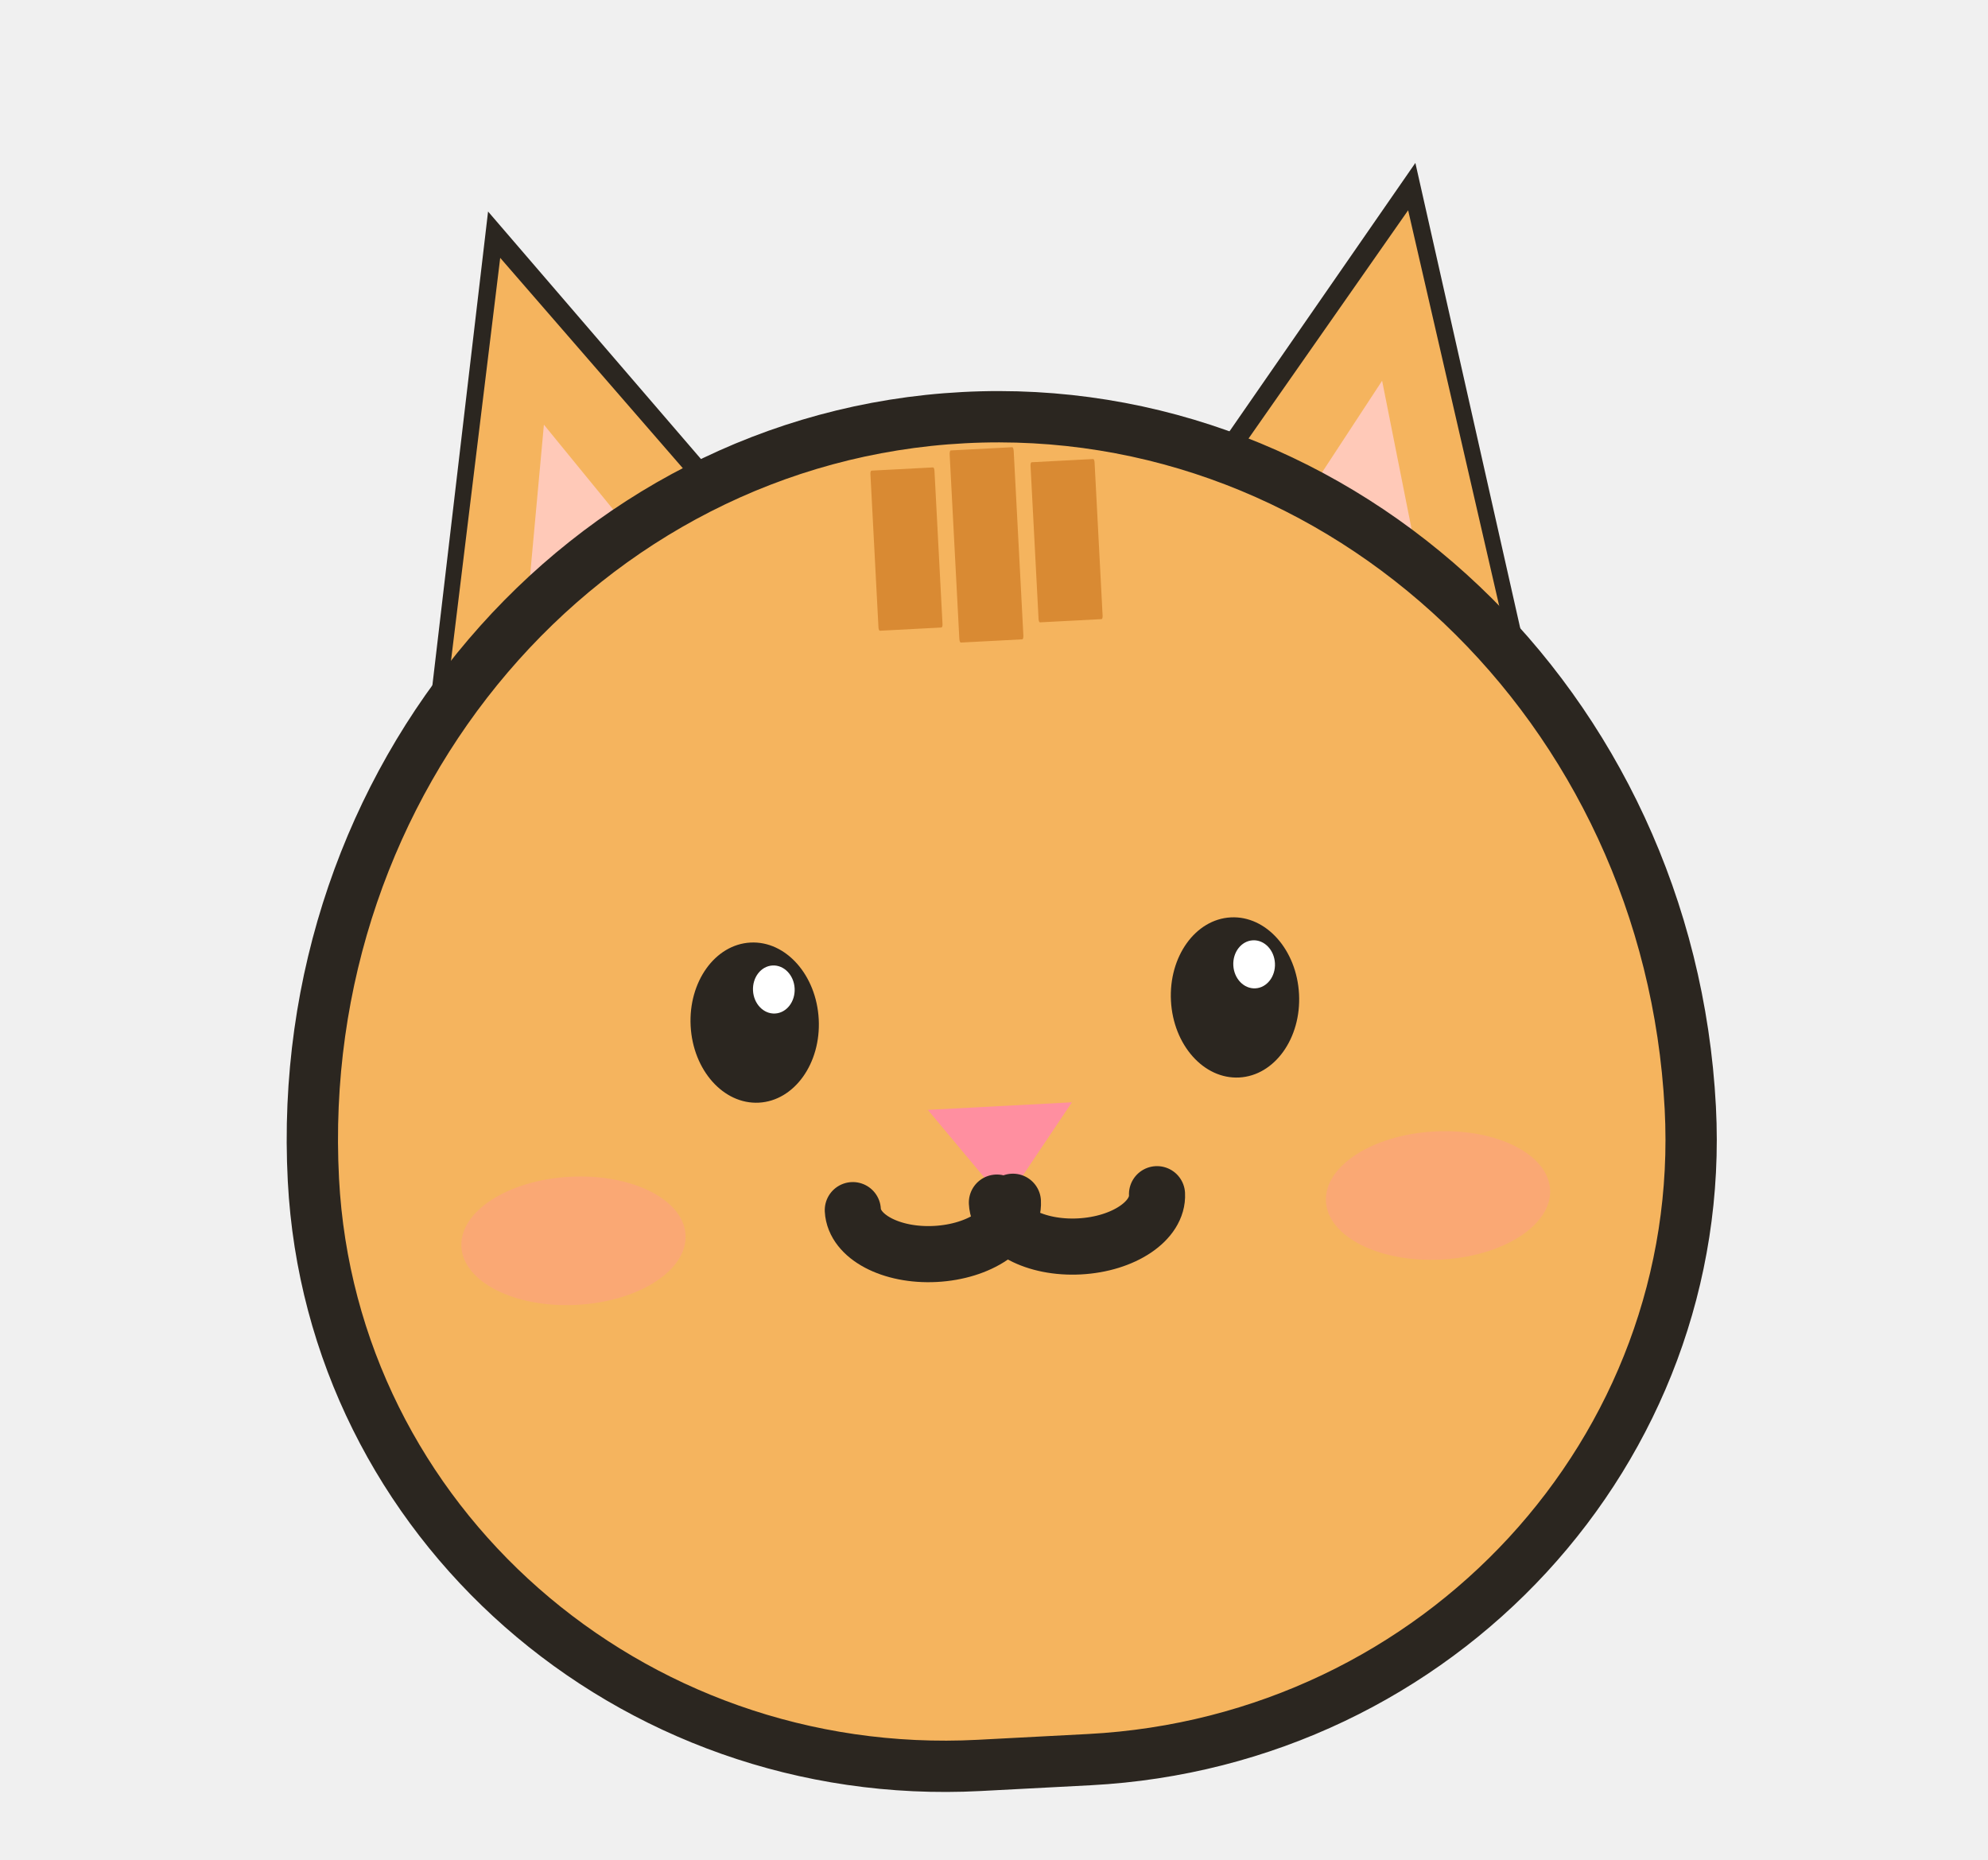
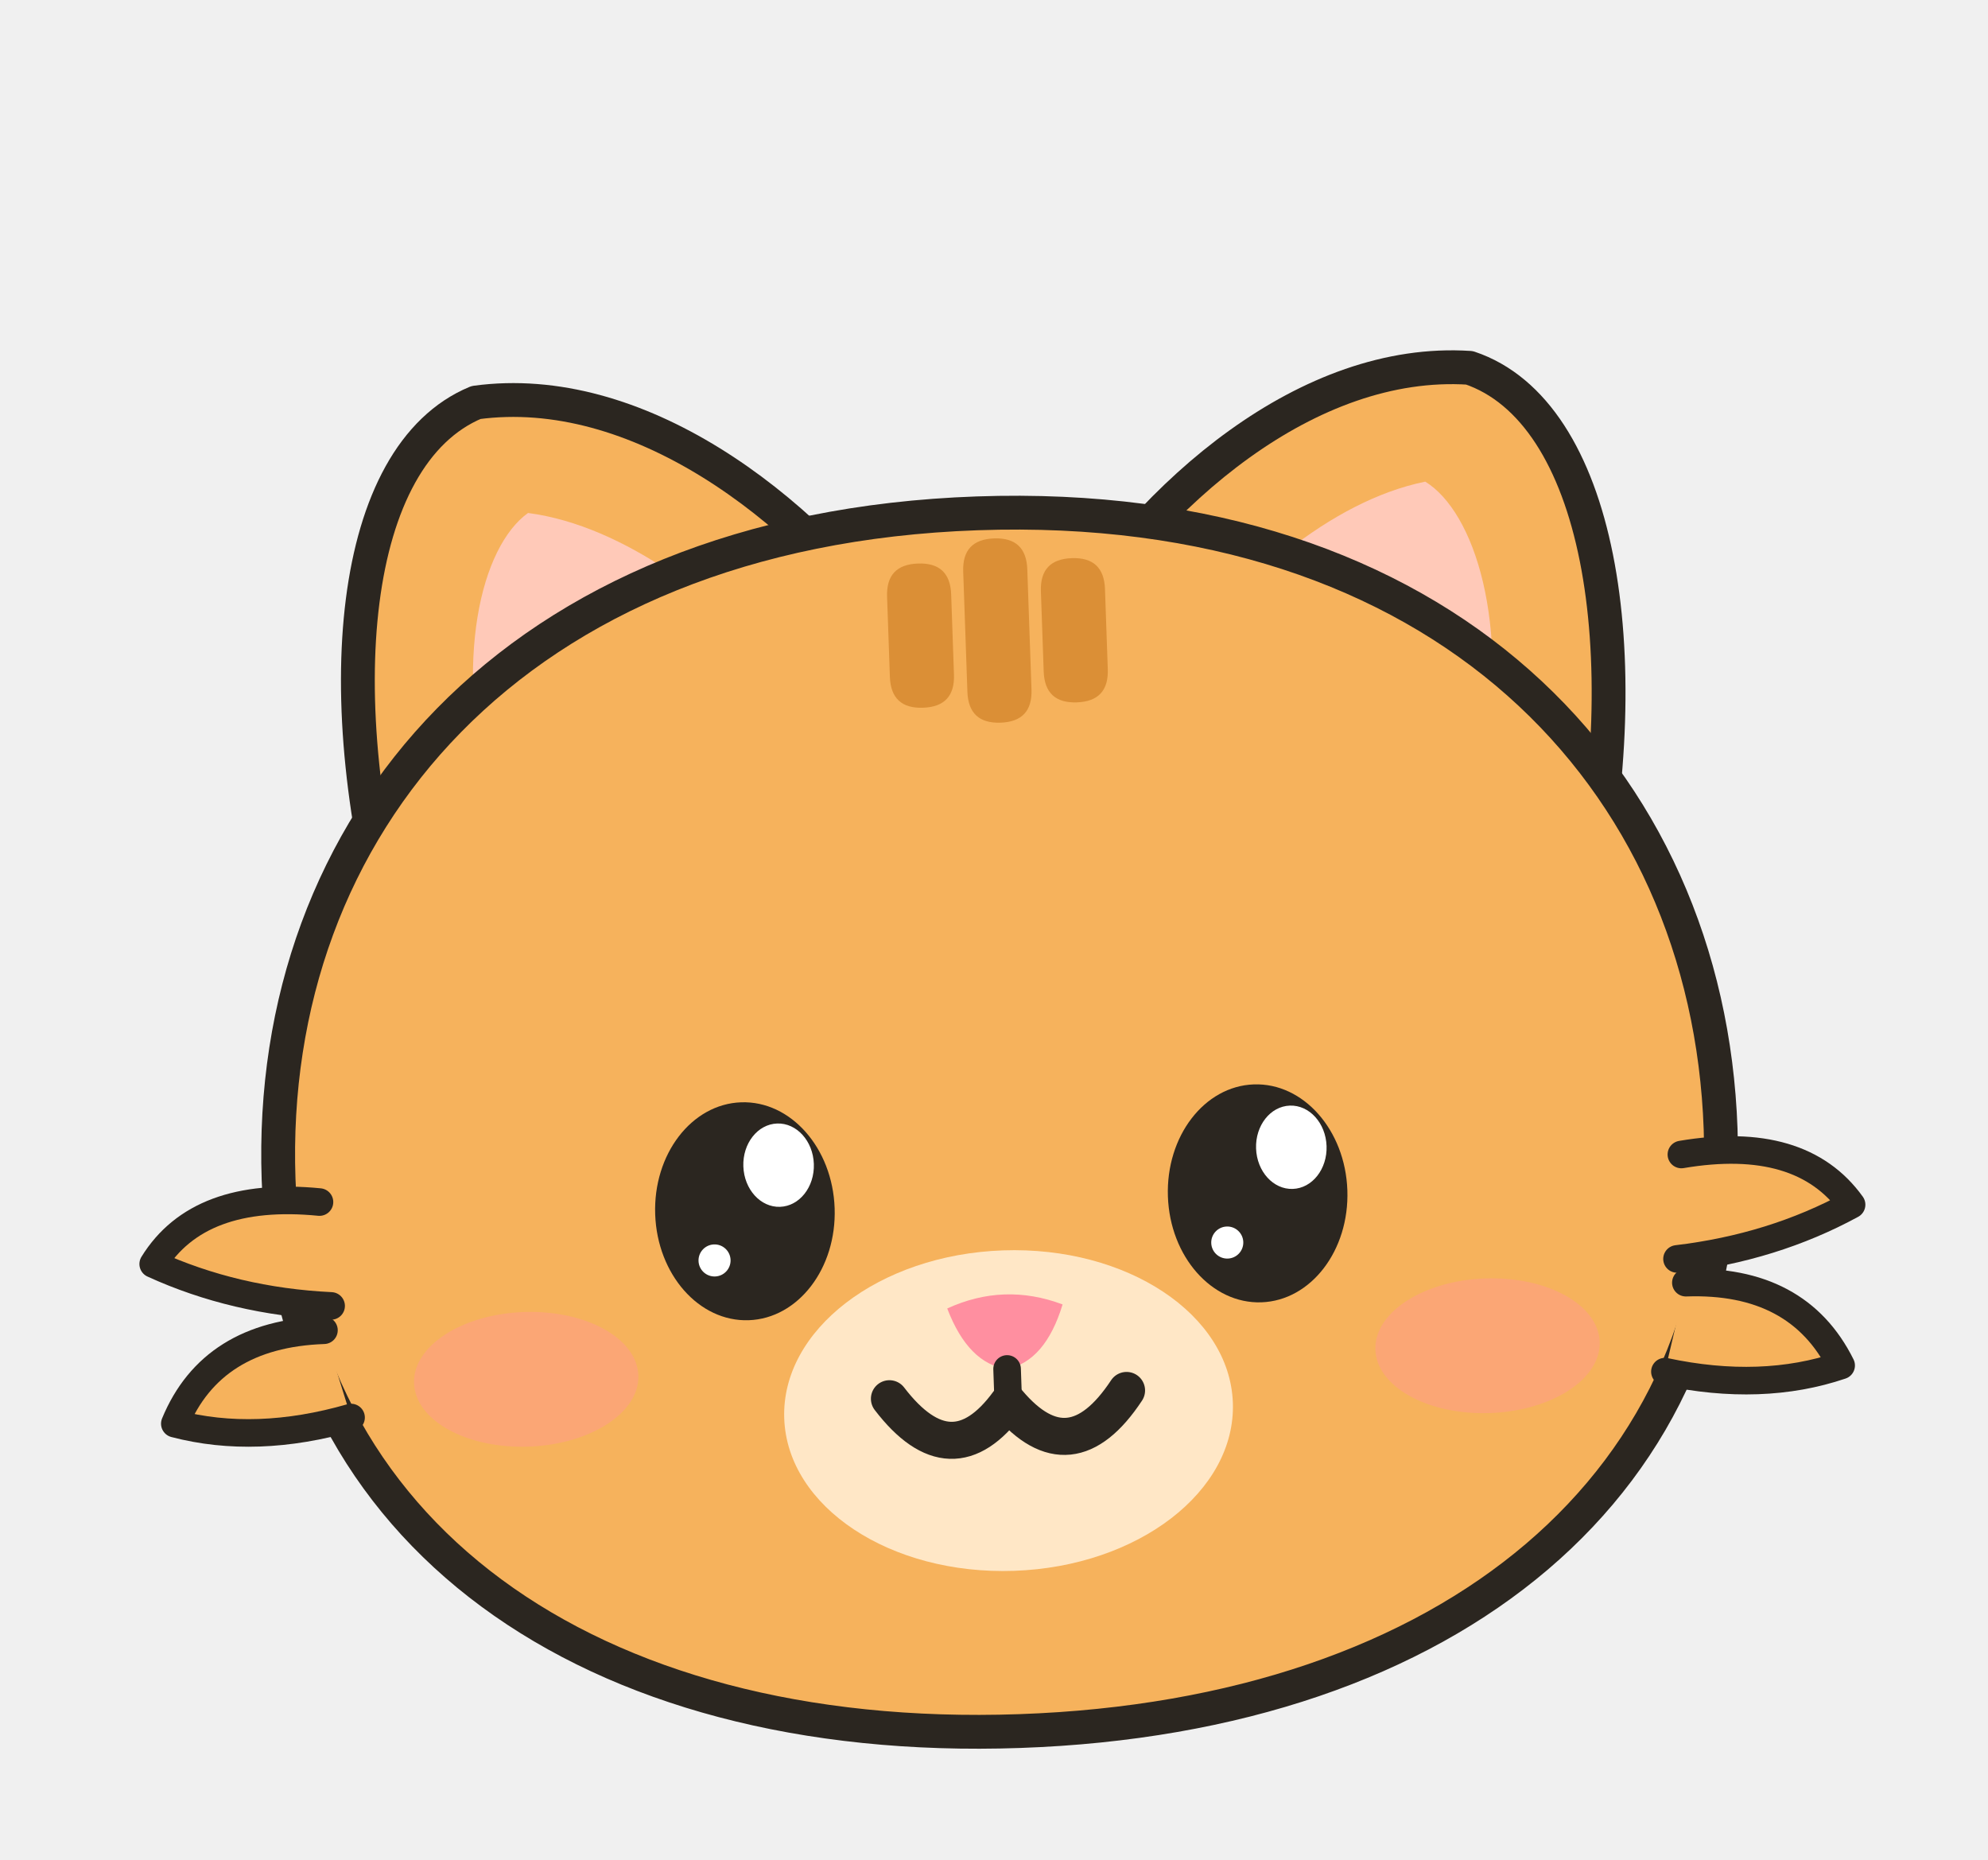
<svg xmlns="http://www.w3.org/2000/svg" viewBox="0 0 124 116" width="248" height="232">
  <g transform="translate(12 12)">
-     <g transform="rotate(-3 50 50)">
-       <path d="M26 -1L44 40L8 40Z" fill="#2B2620" transform="rotate(-14 26 19.5)" />
-       <path d="M26 2L42 38L10 38Z" fill="#F5B45E" transform="rotate(-14 26 20)" />
-       <path d="M26 12.8L33.36 30.8L18.64 30.8Z" fill="#FFC9B8" transform="rotate(-14 26 21.8)" />
-       <path d="M74 -1L92 40L56 40Z" fill="#2B2620" transform="rotate(14 74 19.5)" />
-       <path d="M74 2L90 38L58 38Z" fill="#F5B45E" transform="rotate(14 74 20)" />
-       <path d="M74 12.8L81.36 30.8L66.64 30.8Z" fill="#FFC9B8" transform="rotate(14 74 21.8)" />
-       <path d="M50 14H50A43 45.36 0 0 1 93 59.36V59.36A39.56 38.64 0 0 1 53.44 98H46.56A39.56 38.64 0 0 1 7 59.36V59.36A43 45.36 0 0 1 50 14Z" fill="#F5B45E" stroke="#2B2620" stroke-width="3.2" stroke-linejoin="round" />
-       <path d="M44.08 17H47.92A0.08 0.2 0 0 1 48 17.2V26.8A0.08 0.2 0 0 1 47.92 27H44.08A0.08 0.2 0 0 1 44 26.8V17.2A0.08 0.2 0 0 1 44.08 17Z" fill="#D98A33" />
-       <path d="M49.08 16H52.92A0.08 0.24 0 0 1 53 16.24V27.76A0.08 0.24 0 0 1 52.92 28H49.08A0.08 0.24 0 0 1 49 27.76V16.24A0.08 0.24 0 0 1 49.08 16Z" fill="#D98A33" />
-       <path d="M54.08 17H57.92A0.08 0.2 0 0 1 58 17.2V26.8A0.08 0.2 0 0 1 57.92 27H54.08A0.08 0.2 0 0 1 54 26.8V17.2A0.08 0.2 0 0 1 54.08 17Z" fill="#D98A33" />
-       <path d="M35 46H35A4 5 0 0 1 39 51V51A4 5 0 0 1 35 56H35A4 5 0 0 1 31 51V51A4 5 0 0 1 35 46Z" fill="#2B2620" />
-       <path d="M36.3 47.5H36.3A1.3 1.5 0 0 1 37.6 49V49A1.3 1.5 0 0 1 36.3 50.5H36.3A1.3 1.5 0 0 1 35 49V49A1.3 1.5 0 0 1 36.3 47.5Z" fill="#fff" />
-       <path d="M65 46H65A4 5 0 0 1 69 51V51A4 5 0 0 1 65 56H65A4 5 0 0 1 61 51V51A4 5 0 0 1 65 46Z" fill="#2B2620" />
-       <path d="M66.3 47.5H66.3A1.3 1.5 0 0 1 67.6 49V49A1.3 1.5 0 0 1 66.3 50.5H66.3A1.3 1.5 0 0 1 65 49V49A1.3 1.5 0 0 1 66.3 47.5Z" fill="#fff" />
-       <g opacity=".5">
-         <path d="M23 60H23A7 4 0 0 1 30 64V64A7 4 0 0 1 23 68H23A7 4 0 0 1 16 64V64A7 4 0 0 1 23 60Z" fill="#FF9C8A" />
-         <path d="M77 60H77A7 4 0 0 1 84 64V64A7 4 0 0 1 77 68H77A7 4 0 0 1 70 64V64A7 4 0 0 1 77 60Z" fill="#FF9C8A" />
+     <g transform="rotate(-2 50 50)">
+       <path d="M13 46C9 30 11 15 19 12C29 11 39 19 45 28Z" fill="#F6B25C" stroke="#2B2620" stroke-width="2.11" stroke-linejoin="round" stroke-linecap="round" />
+       <path d="M19 37C17 28 19 21 22 19C28 20 34 25 38 30Z" fill="#FFC9B8" />
+       <g transform="matrix(-1 0 0 1 100 0)">
+         <path d="M13 46C9 30 11 15 19 12C29 11 39 19 45 28Z" fill="#F6B25C" stroke="#2B2620" stroke-width="2.11" stroke-linejoin="round" stroke-linecap="round" />
+         <path d="M19 37C17 28 19 21 22 19C28 20 34 25 38 30Z" fill="#FFC9B8" />
      </g>
-       <path d="M45.5 57L54.5 57L50 63Z" fill="#FF8FA0" />
-       <path d="M40.5 63A5 3 0 0 0 50.5 63" fill="none" stroke="#2B2620" stroke-width="3.5" stroke-linecap="round" />
-       <path d="M49.5 63A5 3 0 0 0 59.5 63" fill="none" stroke="#2B2620" stroke-width="3.5" stroke-linecap="round" />
+       <path d="M50 20C79 20 95 38 95 60C95 82 77 96 50 96C23 96 5 82 5 60C5 38 21 20 50 20Z" fill="#F6B25C" stroke="#2B2620" stroke-width="2.11" stroke-linejoin="round" stroke-linecap="round" />
+       <path d="M44.2 25Q44.2 23 46.2 23Q48.2 23 48.2 25V30Q48.2 32 46.2 32Q44.2 32 44.2 30Z" fill="#DB8F36" />
+       <path d="M49 23.6Q49 21.6 51 21.6Q53 21.6 53 23.6V31.1Q53 33.1 51 33.1Q49 33.1 49 31.1Z" fill="#DB8F36" />
+       <path d="M53.8 25Q53.8 23 55.8 23Q57.8 23 57.8 25V30Q57.8 32 55.8 32Q53.8 32 53.8 30Z" fill="#DB8F36" />
+       <path d="M36 76A14 10 0 1 0 64 76A14 10 0 1 0 36 76Z" fill="#FFE7C6" />
+       <path d="M7.5 61.5Q0 60.5 -3 65Q2 67.5 8 68" fill="#F6B25C" stroke="#2B2620" stroke-width="1.72" stroke-linejoin="round" stroke-linecap="round" />
+       <path d="M7.5 69.5Q0.5 69.5 -2 75Q3 76.5 9 75" fill="#F6B25C" stroke="#2B2620" stroke-width="1.72" stroke-linejoin="round" stroke-linecap="round" />
+       <g transform="matrix(-1 0 0 1 100 0)">
+         <path d="M7.5 61.5Q0 60.5 -3 65Q2 67.5 8 68" fill="#F6B25C" stroke="#2B2620" stroke-width="1.72" stroke-linejoin="round" stroke-linecap="round" />
+         <path d="M7.5 69.5Q0.5 69.5 -2 75Q3 76.5 9 75" fill="#F6B25C" stroke="#2B2620" stroke-width="1.72" stroke-linejoin="round" stroke-linecap="round" />
+       </g>
+       <path d="M28.4 63A5.6 6.8 0 1 0 39.6 63A5.6 6.8 0 1 0 28.4 63Z" fill="#2B2620" />
+       <path d="M34 60.2A2.2 2.6 0 1 0 38.4 60.2A2.2 2.6 0 1 0 34 60.2Z" fill="#fff" />
+       <path d="M31 66A1 1 0 1 0 33 66A1 1 0 1 0 31 66Z" fill="#fff" />
+       <path d="M60.4 63A5.6 6.8 0 1 0 71.6 63A5.6 6.8 0 1 0 60.4 63Z" fill="#2B2620" />
+       <path d="M66 60.2A2.2 2.6 0 1 0 70.4 60.2A2.2 2.6 0 1 0 66 60.2Z" fill="#fff" />
+       <path d="M63 66A1 1 0 1 0 65 66A1 1 0 1 0 63 66Z" fill="#fff" />
+       <g opacity=".55">
+         <path d="M13 73A7 4.2 0 1 0 27 73A7 4.2 0 1 0 13 73Z" fill="#FF9C8A" />
+         <path d="M73 73A7 4.2 0 1 0 87 73A7 4.2 0 1 0 73 73Z" fill="#FF9C8A" />
+       </g>
+       <path d="M46.4 69.5Q50 68 53.6 69.5Q52.4 73 50 73.4Q47.6 73 46.4 69.5Z" fill="#FF8FA0" />
+       <path d="M50 73.4V75.5" fill="none" stroke="#2B2620" stroke-width="1.72" stroke-linecap="round" stroke-linejoin="round" />
+       <path d="M42.6 75Q46.3 80.2 50 75.5Q53.7 80.2 57.4 75" fill="none" stroke="#2B2620" stroke-width="2.31" stroke-linecap="round" stroke-linejoin="round" />
    </g>
  </g>
</svg>
